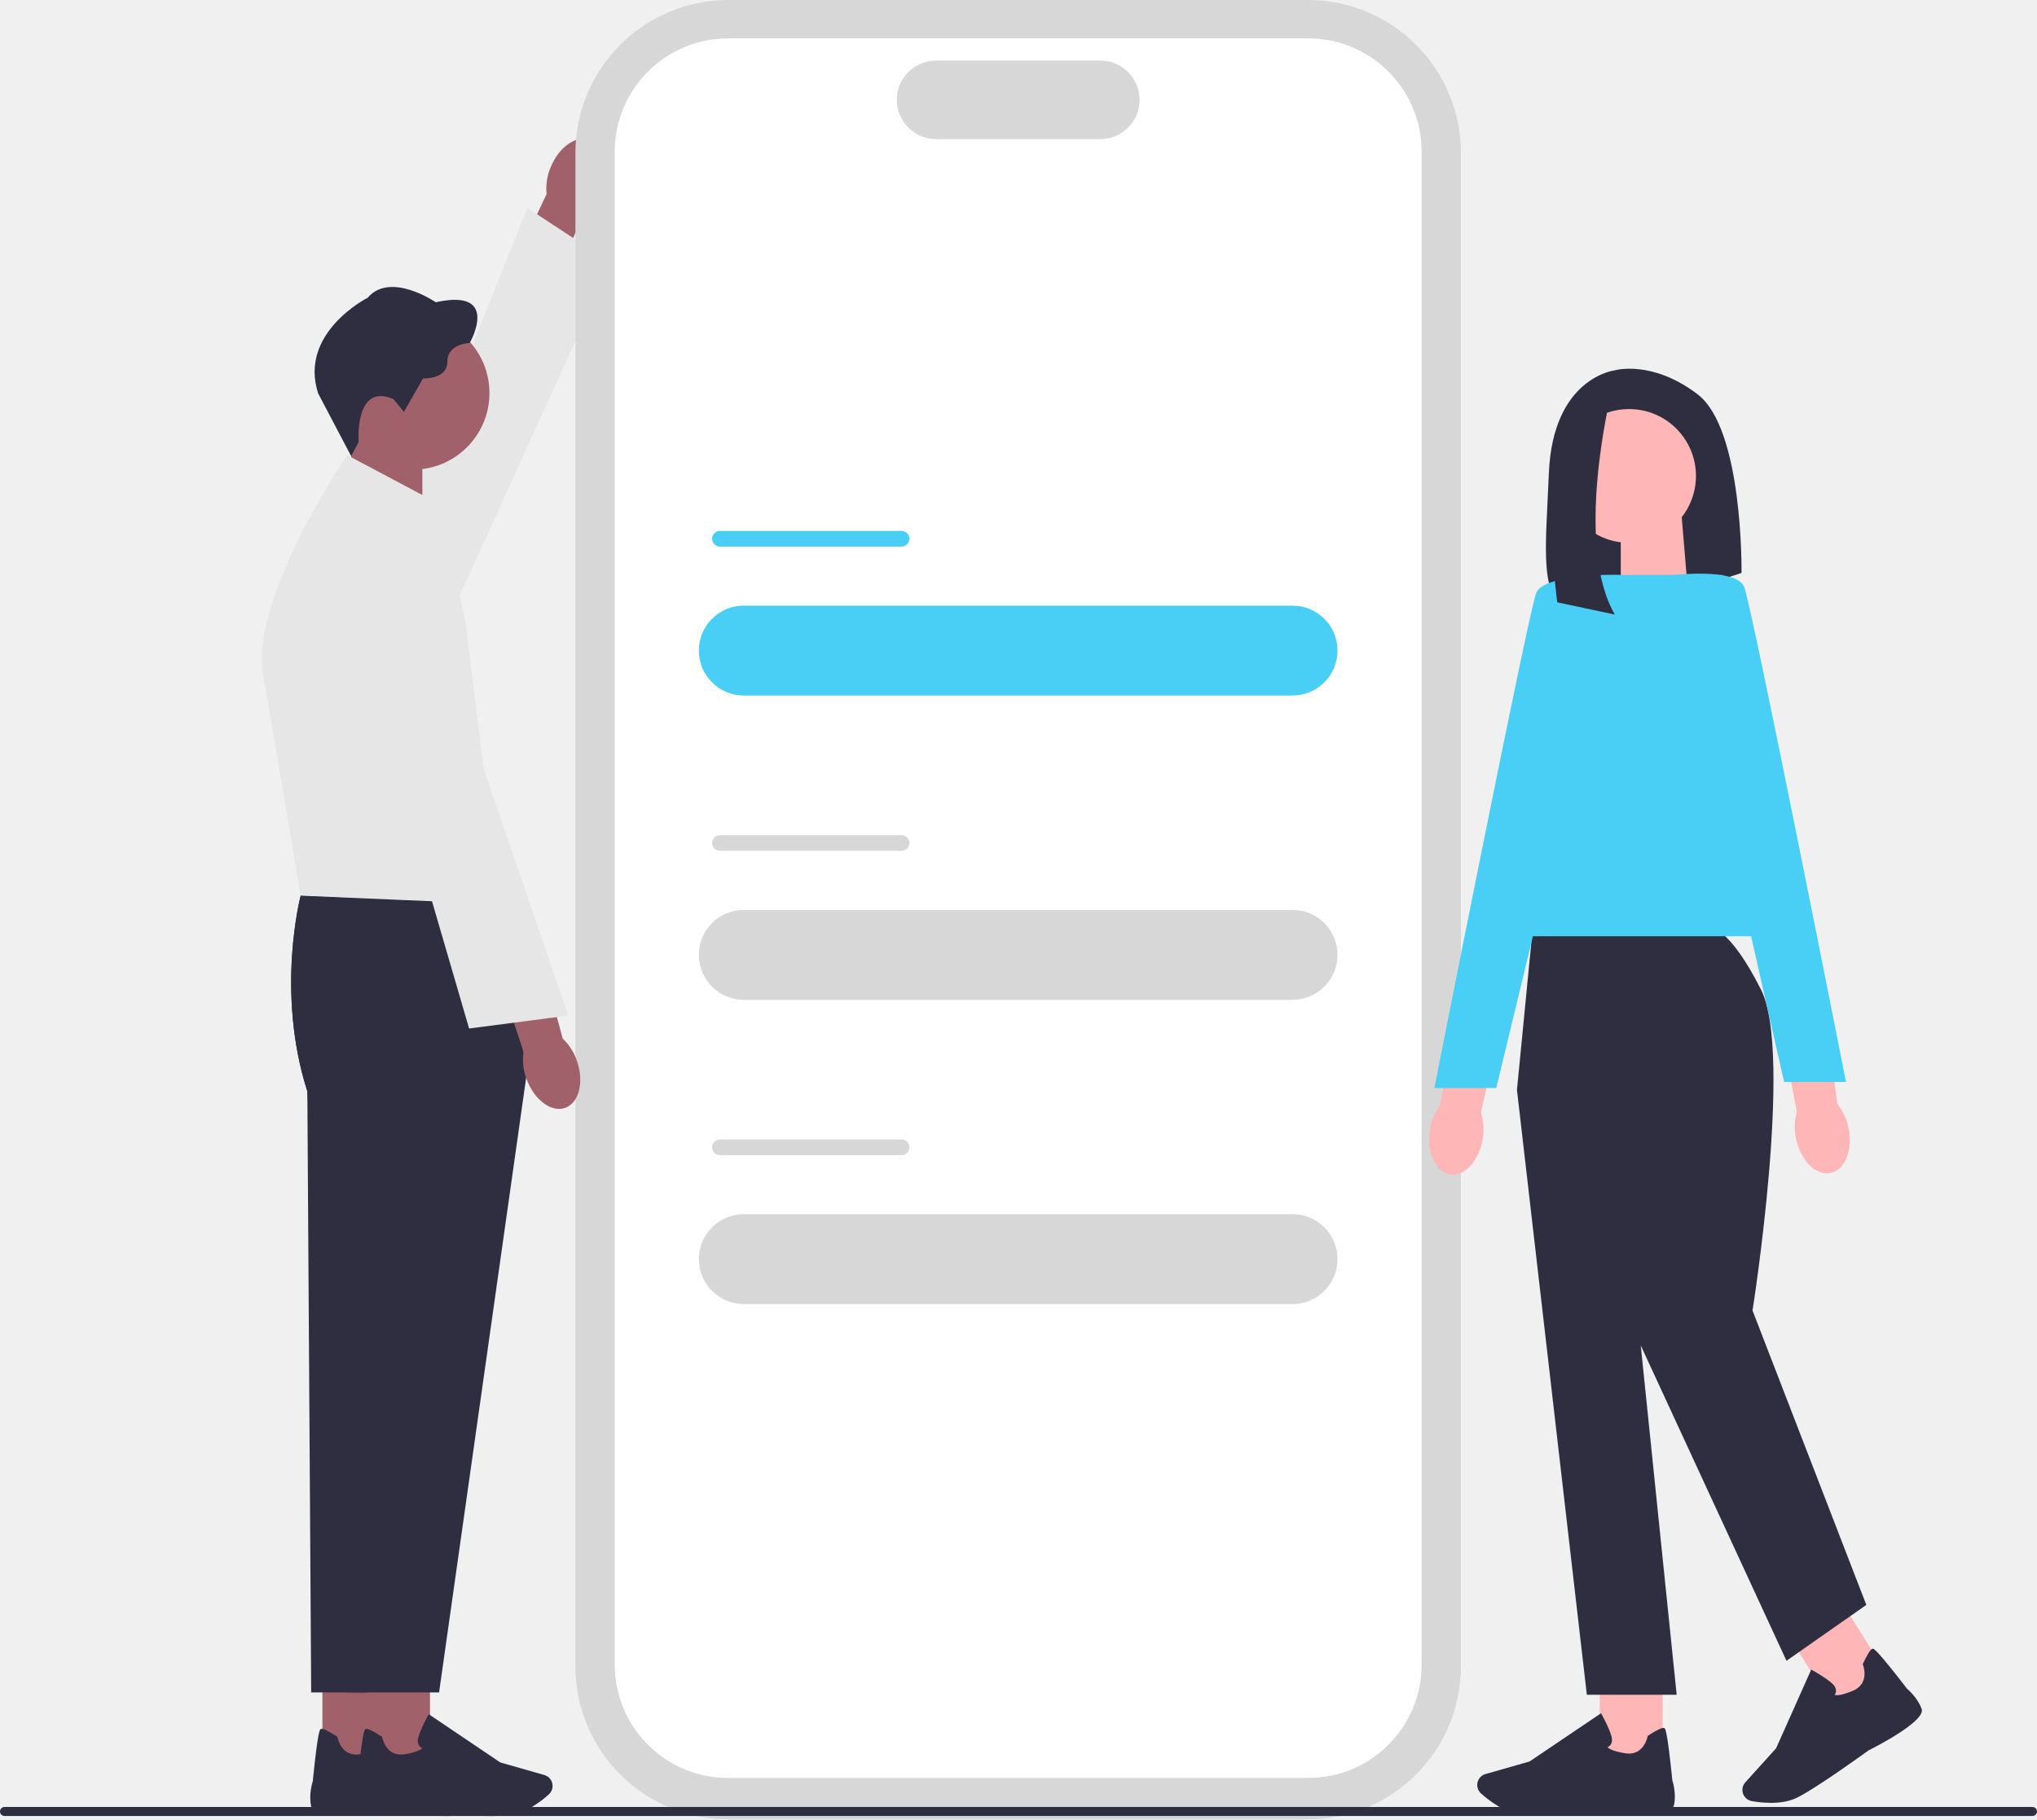
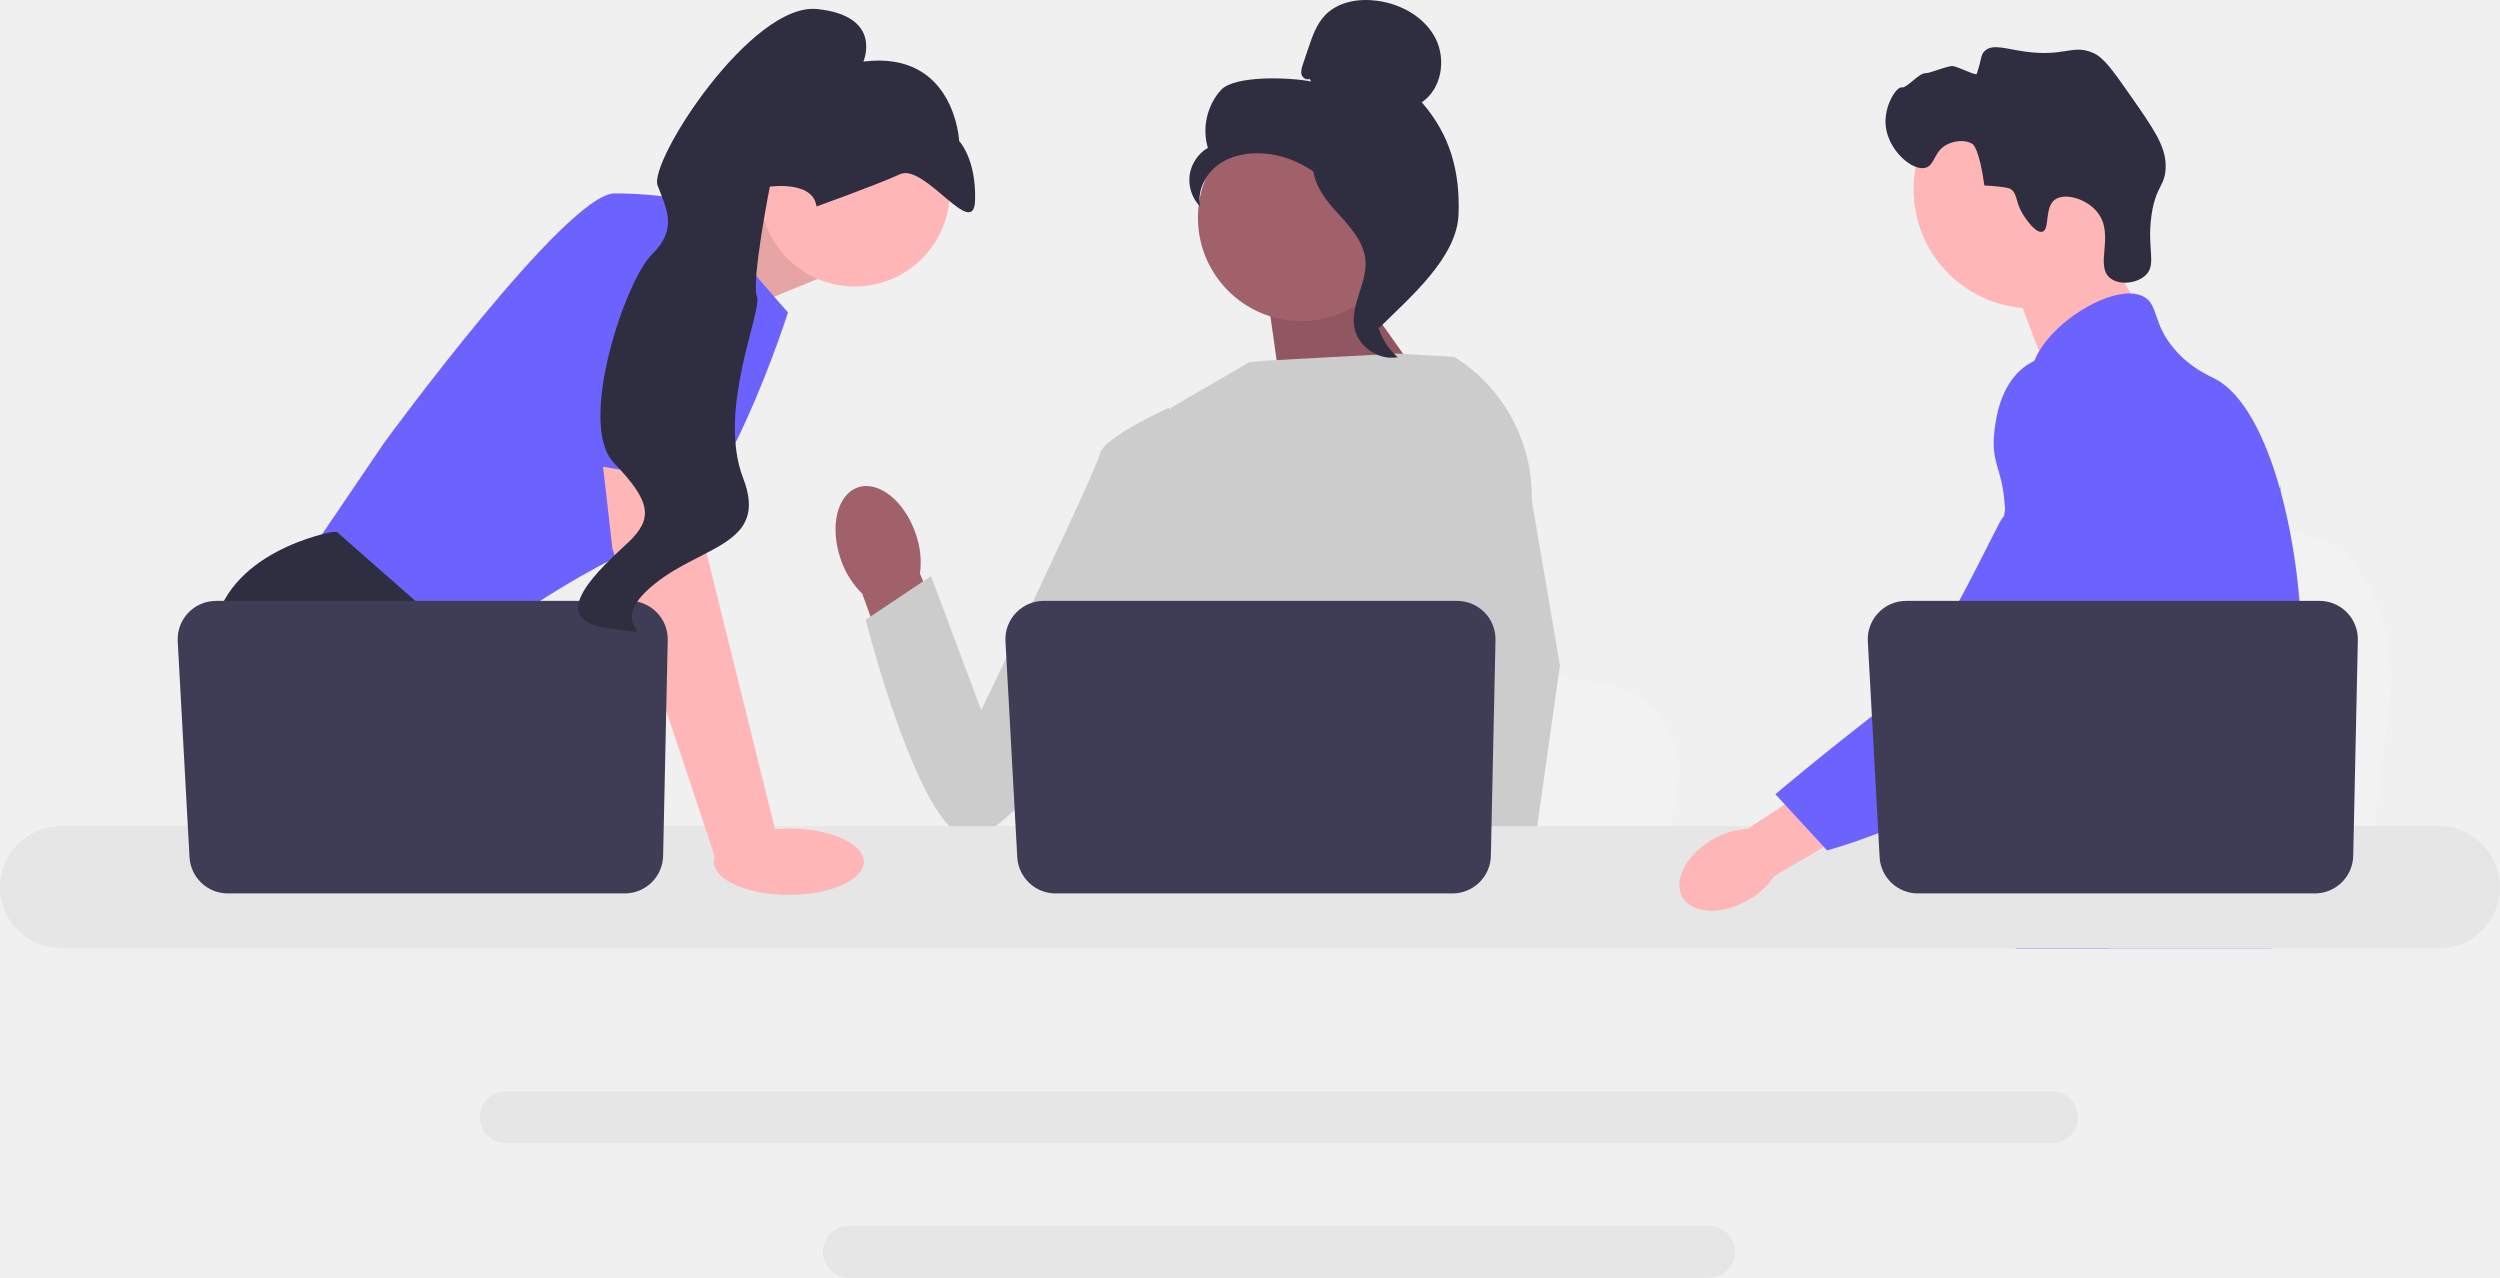
- <svg xmlns="http://www.w3.org/2000/svg" width="678.62" height="606.19" viewBox="0 0 678.62 606.19">
-   <path id="uuid-fb20b2b5-bc5b-4117-a1ee-c5d1a8aa62bd-1213" d="m183.39,55.89c2.75-6.95,8.68-11.07,13.24-9.21,4.56,1.86,6.03,9.01,3.28,15.96-1.06,2.79-2.79,5.27-5.06,7.23l-12.04,29.28-14.07-6.29,13.36-28.2c-.3-3.01.14-6.02,1.28-8.78,0,0,0,0,0,0Z" fill="#a0616a" stroke-width="0" />
-   <path d="m132.94,242.82s-20.19-9.78-18.79-16.8c1.4-7.03,61.55-156.74,61.55-156.74l27.85,18.3-70.61,155.25Z" fill="#e6e6e6" stroke-width="0" />
-   <path d="m435.76,606.19h-193.12c-28.09,0-50.94-22.85-50.94-50.94V50.94c0-28.09,22.85-50.94,50.94-50.94h193.12c28.09,0,50.94,22.85,50.94,50.94v504.31c0,28.09-22.85,50.94-50.94,50.94Z" fill="#d7d7d8" stroke-width="0" />
-   <path d="m435.9,592.4h-193.4c-20.79,0-37.71-16.92-37.71-37.71V50.51c0-20.79,16.92-37.71,37.71-37.71h193.4c20.79,0,37.71,16.92,37.71,37.71v504.18c0,20.79-16.92,37.71-37.71,37.71Z" fill="#fff" stroke-width="0" />
-   <path d="m366.55,46.36h-54.69c-7.22,0-13.09-5.87-13.09-13.09s5.87-13.09,13.09-13.09h54.69c7.22,0,13.09,5.87,13.09,13.09s-5.87,13.09-13.09,13.09Z" fill="#d7d7d8" stroke-width="0" />
-   <rect x="232.82" y="201.79" width="212.77" height="29.95" rx="14.98" ry="14.98" fill="#49cff5" stroke-width="0" />
-   <rect x="237.24" y="176.9" width="65.71" height="5.22" rx="2.61" ry="2.61" fill="#49cff5" stroke-width="0" />
-   <rect x="232.82" y="303.18" width="212.77" height="29.95" rx="14.98" ry="14.98" fill="#d7d7d8" stroke-width="0" />
-   <rect x="237.24" y="278.28" width="65.71" height="5.22" rx="2.61" ry="2.61" fill="#d7d7d8" stroke-width="0" />
-   <rect x="232.82" y="404.56" width="212.77" height="29.95" rx="14.98" ry="14.98" fill="#d7d7d8" stroke-width="0" />
-   <rect x="237.24" y="379.67" width="65.71" height="5.22" rx="2.61" ry="2.61" fill="#d7d7d8" stroke-width="0" />
-   <path d="m537.95,123.4s-20.62,2.33-21.95,34.25c-1.11,26.6-3.37,41.43,7.45,46.98,3.87,1.98,8.42,2.16,12.55.8l44.18-14.53s.67-47.89-14.63-59.52c-15.3-11.64-27.6-7.98-27.6-7.98Z" fill="#2f2e41" stroke-width="0" />
-   <polygon points="562.31 196.78 539.95 204.13 539.95 171.95 560.23 171.95 562.31 196.78" fill="#ffb6b6" stroke-width="0" />
-   <path id="uuid-e639489a-d12b-4c23-97cb-2af79ea40b7d-1214" d="m493.96,379.49c-1.21,7.37-6.13,12.66-10.98,11.81-4.85-.85-7.81-7.52-6.59-14.9.44-2.95,1.61-5.75,3.41-8.14l5.54-31.17,15.08,3.16-7.07,30.39c.93,2.88,1.14,5.91.61,8.85,0,0,0,0,0,0Z" fill="#ffb6b6" stroke-width="0" />
-   <path id="uuid-56df27a3-bbb6-4bd2-b7f5-888148e3fe66-1215" d="m615.85,375.91c1.49,7.32-1.24,14.01-6.08,14.94-4.84.93-9.97-4.26-11.45-11.58-.63-2.92-.53-5.94.29-8.82l-5.89-31.11,15.22-2.41,4.19,30.92c1.89,2.36,3.16,5.12,3.72,8.06,0,0,0,0,0,0Z" fill="#ffb6b6" stroke-width="0" />
-   <rect x="532.96" y="557.07" width="20.94" height="29.71" fill="#ffb6b6" stroke-width="0" />
-   <path d="m512.57,604.77c-2.2,0-4.16-.05-5.64-.19-5.56-.51-10.87-4.62-13.54-7.02-1.2-1.08-1.58-2.8-.96-4.28h0c.45-1.06,1.34-1.86,2.45-2.17l14.7-4.2,23.8-16.06.27.48c.1.18,2.44,4.39,3.22,7.23.3,1.08.22,1.98-.23,2.68-.31.48-.75.76-1.1.92.43.45,1.78,1.37,5.94,2.03,6.07.96,7.35-5.33,7.4-5.59l.04-.21.18-.12c2.89-1.86,4.67-2.71,5.28-2.53.38.11,1.02.31,2.75,17.44.17.54,1.38,4.48.56,8.25-.89,4.1-18.81,2.69-22.4,2.37-.1.01-13.52.97-22.71.97Z" fill="#2f2e41" stroke-width="0" />
-   <rect x="602.03" y="537.03" width="20.94" height="29.71" transform="translate(-199.26 407.72) rotate(-31.95)" fill="#ffb6b6" stroke-width="0" />
-   <path d="m589.93,600.7c-2.46,0-4.72-.3-6.33-.58-1.58-.28-2.82-1.54-3.08-3.12h0c-.18-1.14.15-2.29.93-3.14l10.25-11.34,11.7-26.22.48.26c.18.1,4.39,2.43,6.56,4.43.83.76,1.24,1.57,1.22,2.4-.01.58-.23,1.04-.45,1.37.6.16,2.23.22,6.11-1.42,5.66-2.39,3.42-8.41,3.32-8.66l-.08-.2.09-.19c1.47-3.11,2.52-4.77,3.14-4.94.39-.11,1.03-.28,11.56,13.35.43.36,3.54,3.07,4.84,6.7,1.41,3.95-14.54,12.24-17.75,13.86-.1.08-16.79,12.21-23.65,15.66-2.72,1.37-5.94,1.79-8.87,1.79Z" fill="#2f2e41" stroke-width="0" />
-   <path d="m569.32,308.62h-58.63l-5.32,54.54,23.28,201.52h29.93l-11.97-116.39,48.55,105.08,26.6-18.62-37.91-98.1s13.54-85.46,2.9-106.75c-10.64-21.28-17.43-21.28-17.43-21.28Z" fill="#2f2e41" stroke-width="0" />
-   <polygon points="598.48 311.95 496.73 311.95 533.31 191.57 573.88 191.57 598.48 311.95" fill="#49cff5" stroke-width="0" />
-   <path d="m539.71,191.59s-25.27-.67-27.93,5.99c-2.66,6.65-33.92,164.94-33.92,164.94h20.62l41.24-170.93Z" fill="#49cff5" stroke-width="0" />
-   <path d="m556.15,191.73s22.26-2.82,24.92,3.83c2.66,6.65,33.92,164.94,33.92,164.94h-20.62s-38.22-168.77-38.22-168.77Z" fill="#49cff5" stroke-width="0" />
-   <circle cx="542.72" cy="158.58" r="22.28" fill="#ffb6b6" stroke-width="0" />
-   <path d="m536.62,131.71s-12.26,49.79,1.37,73.06l-19.2-4.08s-7.44-54.49,7.52-64.4l10.31-4.59Z" fill="#2f2e41" stroke-width="0" />
-   <path d="m678.62,603.58c0,.83-.67,1.5-1.5,1.5H1.5c-.83,0-1.5-.67-1.5-1.5s.67-1.5,1.5-1.5h675.62c.83,0,1.5.67,1.5,1.5Z" fill="#2e2e41" stroke-width="0" />
-   <polygon points="115.1 174.73 140.71 183.15 140.71 146.28 117.47 146.28 115.1 174.73" fill="#a0616a" stroke-width="0" />
-   <circle cx="137.54" cy="130.96" r="25.52" fill="#a0616a" stroke-width="0" />
-   <path d="m131.04,132.96l3.52,4.27,6.36-11.14s8.12.42,8.12-5.61,7.45-6.2,7.45-6.2c0,0,10.55-18.42-11.3-13.57,0,0-15.16-10.38-22.69-1.51,0,0-23.11,11.64-16.5,31.9l10.99,20.89,2.49-4.73s-1.51-19.85,11.56-14.32Z" fill="#2f2e41" stroke-width="0" />
-   <rect x="107.42" y="557.4" width="20.94" height="29.71" transform="translate(235.77 1144.5) rotate(-180)" fill="#a0616a" stroke-width="0" />
-   <path d="m126.04,604.12c-3.58.32-21.5,1.74-22.4-2.37-.82-3.77.39-7.71.56-8.25,1.72-17.14,2.36-17.33,2.75-17.44.61-.18,2.39.67,5.28,2.53l.18.12.04.21c.05.27,1.33,6.56,7.4,5.59,4.16-.66,5.51-1.58,5.94-2.03-.35-.16-.79-.44-1.1-.92-.45-.7-.53-1.6-.23-2.68.78-2.85,3.12-7.06,3.22-7.23l.27-.48,23.8,16.06,14.7,4.2c1.11.32,2,1.11,2.45,2.17h0c.62,1.48.24,3.2-.96,4.28-2.67,2.4-7.97,6.51-13.54,7.02-1.48.14-3.44.19-5.64.19-9.19,0-22.61-.95-22.71-.97Z" fill="#2f2e41" stroke-width="0" />
-   <path d="m155.1,301.25l-54.93-2.81s-8.42,31.92,2.22,65.18l1.28,200.29h31.04l29.26-206.61-8.87-56.05Z" fill="#2f2e41" stroke-width="0" />
-   <path d="m145.83,167.65l-30.15-16s-32.49,47.48-28,73.2c4.5,25.72,12.48,73.6,12.48,73.6l66.51,2.81-11.61-94.29-9.23-39.32Z" fill="#e6e6e6" stroke-width="0" />
-   <rect x="122.31" y="557.4" width="20.94" height="29.71" transform="translate(265.56 1144.5) rotate(-180)" fill="#a0616a" stroke-width="0" />
-   <path d="m140.94,604.12c-3.58.32-21.5,1.74-22.4-2.37-.82-3.77.39-7.71.56-8.25,1.72-17.14,2.36-17.33,2.75-17.44.61-.18,2.39.67,5.28,2.53l.18.12.04.21c.05.27,1.33,6.56,7.4,5.59,4.16-.66,5.51-1.58,5.94-2.03-.35-.16-.79-.44-1.1-.92-.45-.7-.53-1.6-.23-2.68.78-2.85,3.12-7.06,3.22-7.23l.27-.48,23.8,16.06,14.7,4.2c1.11.32,2,1.11,2.45,2.17h0c.62,1.48.24,3.2-.96,4.28-2.67,2.4-7.97,6.51-13.54,7.02-1.48.14-3.44.19-5.64.19-9.19,0-22.61-.95-22.71-.97Z" fill="#2f2e41" stroke-width="0" />
-   <path d="m166.67,301.25l-66.51-2.81s-8.42,31.92,2.22,65.18l12.86,200.29h31.04l29.26-206.61-8.87-56.05Z" fill="#2f2e41" stroke-width="0" />
-   <path id="uuid-e3777ca2-fb97-40f5-b301-a7df89d05aed-1216" d="m192.22,353.55c2.45,7.06.64,14.05-4.03,15.62-4.67,1.56-10.44-2.89-12.89-9.96-1.02-2.81-1.32-5.82-.88-8.78l-9.97-30.05,14.76-4.41,8.27,30.09c2.19,2.09,3.82,4.66,4.75,7.49,0,0,0,0,0,0Z" fill="#a0616a" stroke-width="0" />
-   <path d="m108.54,178.95s21.68-5.76,25.21.48c3.52,6.24,55.57,158.96,55.57,158.96l-33.04,4.3-47.73-163.74Z" fill="#e6e6e6" stroke-width="0" />
+ <svg xmlns="http://www.w3.org/2000/svg" width="866.81" height="443.068" viewBox="0 0 866.81 443.068">
+   <path d="M828.335,244.952l-2.715,21.622-6.739,53.704h-135.383c1.057-12.037,2.502-29.362,4.046-48.065,.152-1.868,.312-3.748,.464-5.639,3.872-47.014,8.108-100.216,8.108-100.216l17.799,3.316,34.532,6.421,14.071,2.615,37.681,7.017c18.787,3.491,31.71,30.693,28.135,59.226Z" fill="#f2f2f2" />
+   <polygon points="725.93 79.358 742.579 108.492 710.58 131.169 696.93 95.358 725.93 79.358" fill="#ffb6b6" />
+   <circle cx="704.735" cy="65.675" r="41.244" fill="#ffb6b6" />
+   <path d="M701.774,74.896c-3.275-4.984-1.99-7.591-4.731-9.423-0-0-1.103-.737-8.999-1.157h0c-1.768-12.724-3.975-14.267-3.975-14.267-2.543-1.778-6.318-1.201-8.666-.113-4.966,2.3-4.391,7.269-7.735,8.22-4.619,1.314-13.024-6.092-13.852-14.569-.675-6.915,3.78-13.631,5.547-13.276,1.752,.352,5.947-5.003,8.212-4.92,1.547,.056,7.867-2.691,9.567-2.476,1.857,.235,7.978,3.429,8.234,2.699,1.773-5.072,1.252-6.479,2.756-7.93,2.665-2.571,7.026-.781,13.866,.181,14.074,1.978,16.531-2.663,23.743,.483,3.644,1.589,6.692,5.874,12.641,14.38,8.319,11.895,12.479,17.842,12.506,24.779,.027,7.074-3.398,6.625-4.903,17.098-1.675,11.658,1.884,16.989-2.004,20.777-3.005,2.927-9.113,3.622-12.322,1.053-5.494-4.399,1.696-15.012-4.384-22.767-3.732-4.76-11.238-6.878-14.676-4.525-3.888,2.66-1.746,10.469-4.48,11.21-2.341,.634-5.772-4.588-6.343-5.457Z" fill="#2f2e41" />
+   <path d="M797.85,237.338c-1.15,19.67-5.72,25.88-7.32,49.11-.35,5.1-.56,11.02-.56,18.08,0,1.8,.01,3.54,.01,5.24,0,3.62-.069,7.04-.49,10.51-.319,2.77-.869,5.56-1.779,8.5h-88.83c-.01-.02-.01-.04-.021-.06-.52-2.26-.85-4.42-1.1-6.49-.08-.66-.15-1.31-.21-1.95-.08-.75-.15-1.49-.22-2.22-.271-2.91-.54-5.66-1.181-8.29-.859-3.63-2.42-7.05-5.62-10.35-1.31-1.35-2.619-2.4-3.899-3.32-.25-.17-.49-.34-.74-.51-3.54-2.43-6.89-4.18-9.79-9.14-.05-.07-.09-.15-.13-.22-.5-.87-1.8-3.15-2.74-6.19-.99-3.16-1.59-7.13-.51-11.19,2.57-9.62,12.09-10.58,19.87-20.3,.84-1.05,1.67-2.21,2.46-3.5,3.52-5.72,4.47-10.76,5.59-16.75,.18-.97,.34-1.93,.47-2.86,.101-.7,.19-1.39,.261-2.07,.619-5.71,.319-10.63-.41-15.03-2.38-14.41-9.4-23.33-4.44-36.26,1.561-4.06,3.771-7.11,6-9.72,4.72-5.53,9.57-9.12,8.73-16.26-.851-7.2-6.311-8.19-6.92-14.48-.311-3.18,.729-6.53,2.68-9.82v-.01c6.24-10.59,21.82-20.34,31.72-20.03,1.83,.05,3.45,.46,4.8,1.25,4.891,2.88,2.851,9.17,10.341,17.99,5.569,6.55,11.869,9.17,14.26,10.41,9.47,4.94,17.17,19.51,22.399,38.14,.04,.14,.08,.28,.12,.43,3.23,11.67,5.511,24.92,6.641,38.36,.479,5.69,.76,11.41,.819,17.07,.051,4.52-.05,8.44-.26,11.93Z" fill="#6c63ff" />
+   <g>
+     <polygon points="731.331 304.728 729.52 309.768 728.38 312.927 725.74 320.278 722.68 328.778 703.01 328.778 706.31 320.278 707.84 316.318 710.38 309.768 714.64 298.768 731.331 304.728" fill="#ffb6b6" />
+     <path d="M790.84,167.827c-.05,.65-.12,1.37-.19,2.15-.779,7.94-2.62,22.15-5.31,38.36-1.42,8.55-3.08,17.66-4.95,26.71-4.02,19.53-9.02,38.76-14.67,51.4-1.01,2.28-2.05,4.34-3.11,6.16-.81,1.39-1.66,2.76-2.55,4.11-2.88,4.43-6.11,8.63-9.46,12.55-.13,.17-.28,.33-.43,.5-.54,.64-1.101,1.27-1.66,1.9-2.74,3.09-5.54,5.97-8.25,8.61-3.3,3.22-6.48,6.07-9.33,8.5h-31.94l-.13-.06-4.6-2.04s1.31-1.54,3.5-4.45c.45-.59,.93-1.24,1.45-1.95,.64-.87,1.33-1.83,2.069-2.87,1.54-2.18,3.29-4.74,5.17-7.64,3.641-5.61,7.79-12.51,11.98-20.5,.48-.93,.97-1.87,1.46-2.82,.01-.03,.03-.06,.04-.09,.83-1.62,1.65-3.29,2.47-4.99,6.95-14.46,8.94-26.46,9.511-30.35,.8-5.5,1.909-13.19,1.609-21.65-.2-5.58-1.01-11.48-2.939-17.34v-.01c-.4-1.23-.851-2.46-1.36-3.68-.91-2.19-1.99-4.35-3.271-6.48-5.649-9.38-10.239-9.77-13.89-19.99-1.08-3.03-3.53-9.87-2.78-17.09v-.01c.091-.89,.24-1.79,.44-2.69v-.01c.05-.25,.12-.51,.19-.76,.569-2.21,1.51-4.4,2.939-6.48,2.79-4.04,6.6-6.44,10.01-7.87l.011-.01c3.939-1.64,7.34-1.99,8-2.05,14.609-1.3,25.939,10.98,32.13,17.69,2.39,2.59,4.58,4.76,6.58,6.53,15.569,13.9,19.84,5.02,20.949,.43,.17-.71,.261-1.32,.311-1.72Z" fill="#6c63ff" />
+     <path d="M790.89,167.308c0,.05-.01,.22-.05,.5,.02-.15,.03-.3,.04-.44,0-.03,0-.05,.01-.06Z" fill="#6c63ff" />
+   </g>
+   <path d="M711.47,378.318H175.42c-4.98,0-9.04,4.05-9.04,9.03,0,4.99,4.06,9.04,9.04,9.04H711.47c4.979,0,9.03-4.05,9.03-9.04,0-4.98-4.051-9.03-9.03-9.03Z" fill="#e6e6e6" />
+   <path d="M592.51,424.998H294.37c-4.98,0-9.03,4.05-9.03,9.03s4.05,9.04,9.03,9.04h298.14c4.98,0,9.04-4.06,9.04-9.04s-4.06-9.03-9.04-9.03Z" fill="#e6e6e6" />
+   <polygon points="235.069 81.275 268.853 67.057 283.344 96.762 247.842 111.253 235.069 81.275" fill="#ffb6b6" />
+   <polygon points="235.069 81.275 268.853 67.057 283.344 96.762 247.842 111.253 235.069 81.275" opacity=".1" />
+   <path d="M239.872,69.955l33.328,38.4s-23.185,73.177-46.369,79.698-65.932,38.4-65.932,38.4l-53.615-34.777,26.083-38.4s63.034-86.218,79.698-86.218c16.664,0,26.807,2.898,26.807,2.898Z" fill="#6c63ff" />
+   <path d="M194.843,320.278H117.261l-4.905-6.557-20.026-26.771-4.608-6.158s-17.389-31.879-13.766-60.86c3.623-28.981,41.298-35.502,41.298-35.502h1.55l46.123,40.53-2.753,37.719,14.606,24.272,20.062,33.328Z" fill="#2f2e41" />
+   <polygon points="133.15 320.278 112.356 320.278 112.356 289.486 133.15 320.278" fill="#2f2e41" />
+   <path d="M581.644,273.532l-2.587,13.418-6.419,33.328h-128.958c1.007-7.47,2.384-18.222,3.854-29.829,.145-1.159,.297-2.326,.442-3.499,3.688-29.177,7.723-62.193,7.723-62.193l16.954,2.058,32.893,3.985,13.404,1.623,35.893,4.354c17.896,2.166,30.205,19.048,26.8,36.755Z" fill="#f2f2f2" />
+   <path d="M764.144,320.278h-69.945c1.065-1.253,1.666-1.978,1.666-1.978l20.968-3.463,43.203-7.129s1.971,5.093,4.108,12.571Z" fill="#2f2e41" />
+   <polygon points="467.455 95.766 497.873 138.784 444.814 140.369 439.119 99.942 467.455 95.766" fill="#a0616a" />
+   <polygon points="467.455 95.766 497.873 138.784 444.814 140.369 439.119 99.942 467.455 95.766" opacity=".1" />
+   <path id="uuid-ae755ff6-bb09-410e-86b1-7d1b81a37005-1416" d="M317.446,184.896c-3.903-11.259-12.876-18.372-20.041-15.887-7.165,2.485-9.808,13.625-5.902,24.888,1.499,4.52,4.058,8.616,7.464,11.945l17.14,47.497,22.117-8.518-19.245-45.919c.615-4.724,.089-9.526-1.533-14.005Z" fill="#a0616a" />
+   <path d="M523.347,162.977l-.042,43.841-4.079,16.193-8.39,33.306-6.108,30.633-4.55,22.822-1.623,8.151c-1.224,.819-2.442,1.601-3.659,2.355h-105.976c-6.021-3.615-9.39-6.427-9.39-6.427,0,0,1.666-1.565,3.572-4.079,3.217-4.246,7.108-11.201,4.724-17.845-.5-1.391-.63-3.086-.478-4.977,.971-12.476,14.056-33.574,14.056-33.574l-2.71-31.314-1.188-13.722,8.378-66.91,27.307-15.874,4.714-.456,46.536-2.514,19.234,1.108,.877,.239,18.794,39.045Z" fill="#ccc" />
+   <g>
+     <polygon points="525.414 320.278 502.229 320.278 501.208 309.772 501.186 309.562 507.75 309.113 524.827 307.947 525.124 314.235 525.356 319.061 525.414 320.278" fill="#ffb6b6" />
+     <path d="M531.121,173.576l9.739,57.143-7.948,56.23-1.239,8.752-2.188,15.454-.674,4.753,.022,.514,.167,3.855h-27.532l-1.014-10.506-.087-.942-2.072-21.518-.036-.362-4.398-45.63,8.622-32.98,.638-2.427v-.007l3.751-56.469-2.905-25.663-.029-.239c.058,.036,.109,.073,.167,.109,.152,.094,.304,.188,.449,.29,16.925,10.737,27.01,29.575,26.568,49.644Z" fill="#ccc" />
+   </g>
+   <path d="M415.748,152.379l-10.587-10.951s-22.664,10.218-23.794,15.886c-1.13,5.669-41.146,88.926-41.146,88.926l-17.41-46.499-22.662,15.13s18.184,72.192,35.19,75.581,74.002-85.446,74.002-85.446l6.408-52.628Z" fill="#ccc" />
+   <path d="M845.64,286.447H21.16c-11.67,0-21.16,9.5-21.16,21.17s9.49,21.16,21.16,21.16H845.64c11.67,0,21.17-9.49,21.17-21.16s-9.5-21.17-21.17-21.17Z" fill="#e6e6e6" />
+   <path d="M518.522,221.94l-1.603,74.802c-.155,7.241-6.07,13.03-13.312,13.03h-137.603c-7.071,0-12.91-5.528-13.296-12.589l-4.089-74.802c-.417-7.628,5.656-14.042,13.296-14.042h143.295c7.466,0,13.472,6.137,13.312,13.601Z" fill="#3f3d56" />
+   <circle cx="296.385" cy="66.41" r="32.922" fill="#ffb6b6" />
+   <polygon points="241.321 152.551 244.944 191.675 269.578 290.935 248.296 298.394 212.34 190.226 207.374 146.755 241.321 152.551" fill="#ffb6b6" />
+   <path d="M231.522,221.94l-1.603,74.802c-.155,7.241-6.07,13.03-13.312,13.03H79.004c-7.071,0-12.91-5.528-13.296-12.589l-4.089-74.802c-.417-7.628,5.656-14.042,13.296-14.042H218.21c7.466,0,13.472,6.137,13.312,13.601Z" fill="#3f3d56" />
+   <ellipse cx="273.5" cy="298.778" rx="26" ry="11.5" fill="#ffb6b6" />
+   <path d="M190.242,158.532l14.853-79.158s41.298-5.796,42.747,7.97-1.035,81.042-1.035,81.042l-56.564-9.853Z" fill="#6c63ff" />
+   <path d="M283.095,71.586s20.365-7.268,28.956-11.179c8.591-3.911,25.657,23.366,26.037,8.96,.38-14.406-5.518-20.447-5.518-20.447,0,0-1.473-31.515-33.223-27.575,0,0,6.984-15.767-15.941-18.205-22.925-2.438-58.589,52.921-55.395,61.194,3.194,8.273,7.023,15.113-2.039,23.959-9.062,8.846-26.03,58.769-13.12,72.203,12.91,13.434,13.758,19.264,4.912,27.621-8.846,8.358-29.754,26.53-7.147,29.685,22.607,3.155-2.068,.799,14.786-14.026,16.854-14.825,41.447-14.219,32.265-38.005-9.183-23.785,6.771-57.869,4.775-63.04-1.996-5.171,4.473-38.005,4.473-38.005,0,0,15.055-2.212,16.181,6.86Z" fill="#2f2e41" />
+   <g>
+     <circle cx="451.191" cy="75.499" r="35.838" fill="#a0616a" />
+     <path d="M454.051,27.317c-1.037,.605-2.426-.311-2.759-1.464-.333-1.154,.055-2.379,.439-3.516l1.934-5.727c1.371-4.062,2.827-8.266,5.797-11.357,4.483-4.666,11.607-5.853,18.02-4.993,8.236,1.104,16.362,5.564,20.191,12.939,3.829,7.375,2.199,17.665-4.72,22.266,9.862,11.303,13.3,23.901,12.757,38.892-.543,14.991-16.879,28.788-27.533,39.348-2.379-1.442-4.542-8.201-3.234-10.656,1.308-2.455-.566-5.3,1.054-7.561,1.62-2.262,2.976,1.34,1.338-.909-1.034-1.419,3.001-4.684,1.464-5.533-7.432-4.108-9.903-13.371-14.571-20.465-5.63-8.556-15.265-14.35-25.462-15.312-5.617-.53-11.55,.43-16.154,3.691-4.604,3.261-7.585,9.089-6.517,14.629-2.765-2.808-4.141-6.922-3.622-10.828,.519-3.906,2.922-7.518,6.325-9.506-2.069-6.841-.297-14.711,4.505-20.005,4.802-5.294,24.28-4.392,31.291-2.999l-.542-.93Z" fill="#2f2e41" />
+     <path d="M455.14,53.475c9.285,1.002,15.989,9.045,21.65,16.473,3.263,4.281,6.681,9.009,6.599,14.391-.083,5.441-3.721,10.109-5.46,15.265-2.842,8.429-.072,18.457,6.693,24.233-6.685,1.269-13.911-3.744-15.065-10.449-1.343-7.806,4.574-15.34,3.873-23.23-.617-6.951-6.095-12.301-10.752-17.498-4.657-5.197-9.03-12.094-6.888-18.735l-.65-.45Z" fill="#2f2e41" />
+   </g>
+   <g>
+     <path id="uuid-aec20554-f6ec-4c5b-9d97-717cd04239bf-1417" d="M593.947,290.977c-9.197,5.231-13.952,14.216-10.623,20.069,3.33,5.852,13.483,6.355,22.683,1.121,3.703-2.04,6.864-4.938,9.218-8.45l38.687-22.656-11.019-17.928-36.969,24.238c-4.223,.228-8.331,1.465-11.978,3.607Z" fill="#ffb6b6" />
+     <path d="M724.935,124.841c-1.156-.458-11.3-4.3-20.561,.772-10.638,5.826-12.281,19.126-12.858,23.791-1.331,10.776,2.591,13.191,3.419,24.101,1.549,20.41,5.633-2.874-.889,6.442-2.258,3.225-25.317,53.198-38.034,62.986-24.733,19.037-40.439,32.444-40.439,32.444l17.93,19.477s28.333-7.549,53.376-23.81c25.688-16.68,38.532-25.02,48.469-41.335,.856-1.405,21.331-36.176,10.335-74.624-2.508-8.77-7.104-24.839-20.747-30.245Z" fill="#6c63ff" />
+   </g>
+   <path d="M817.522,221.94l-1.603,74.802c-.155,7.241-6.07,13.03-13.312,13.03h-137.603c-7.071,0-12.91-5.528-13.296-12.589l-4.089-74.802c-.417-7.628,5.656-14.042,13.296-14.042h143.295c7.466,0,13.472,6.137,13.312,13.601Z" fill="#3f3d56" />
</svg>
